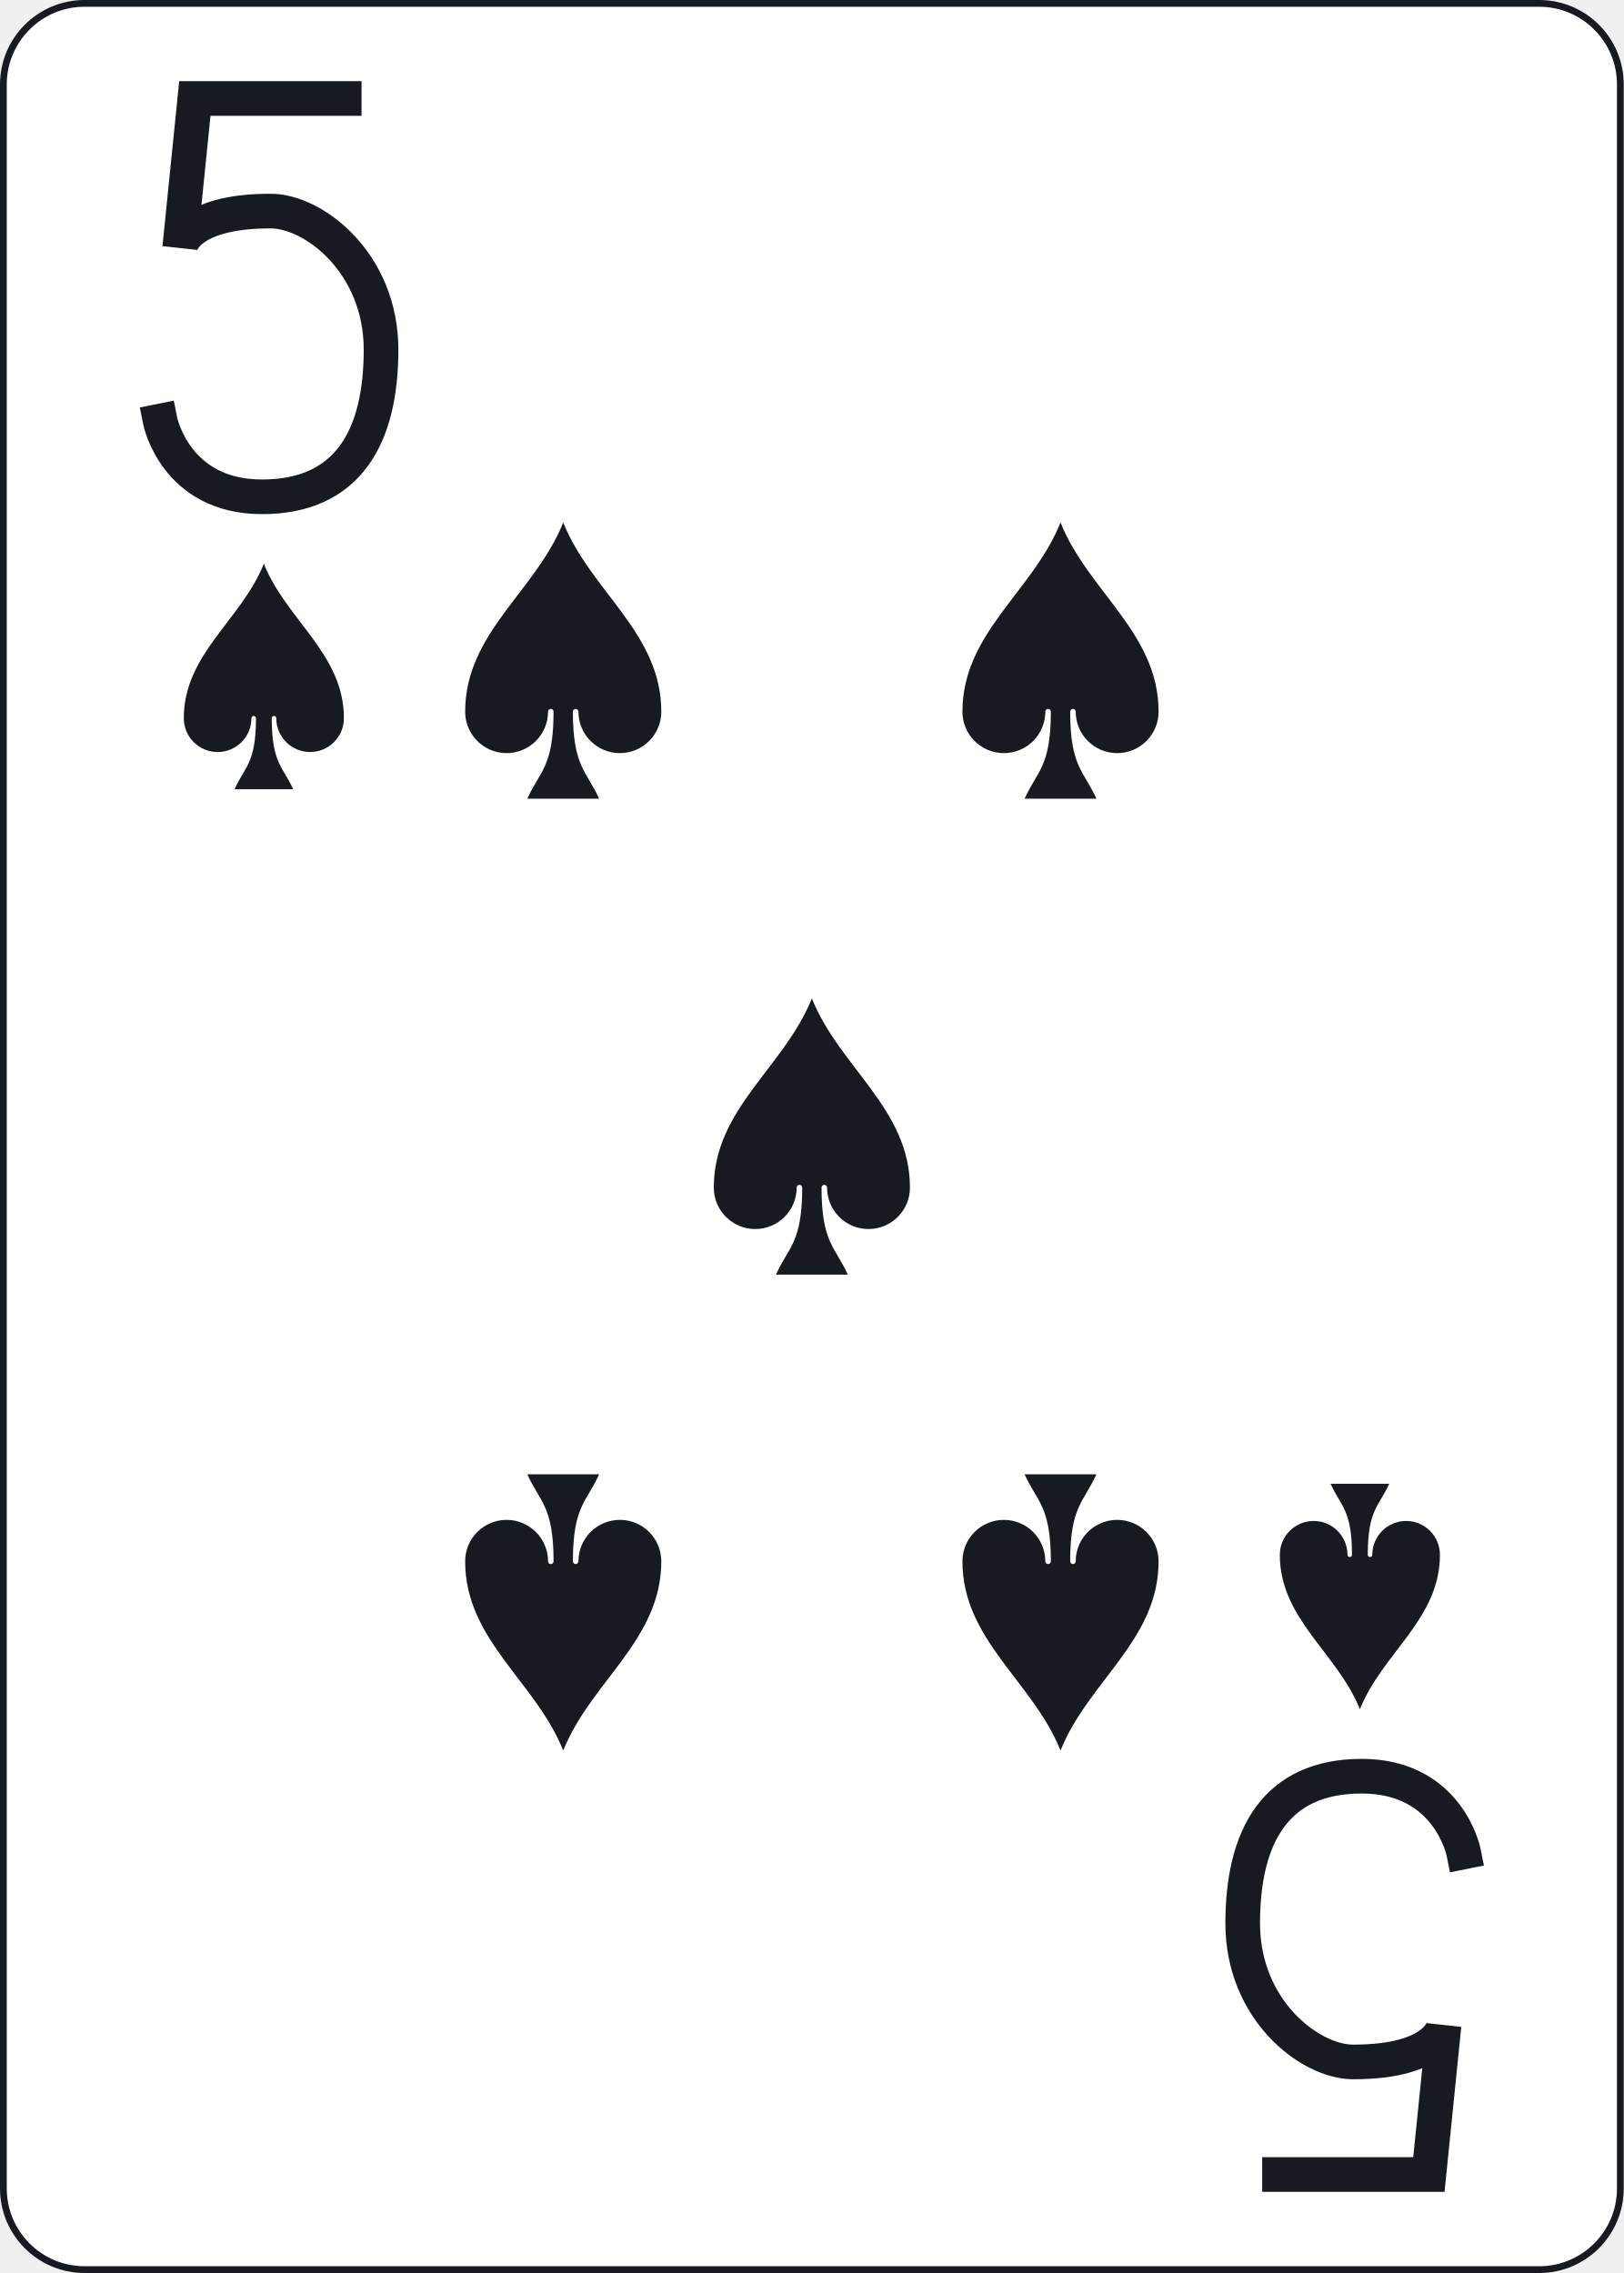
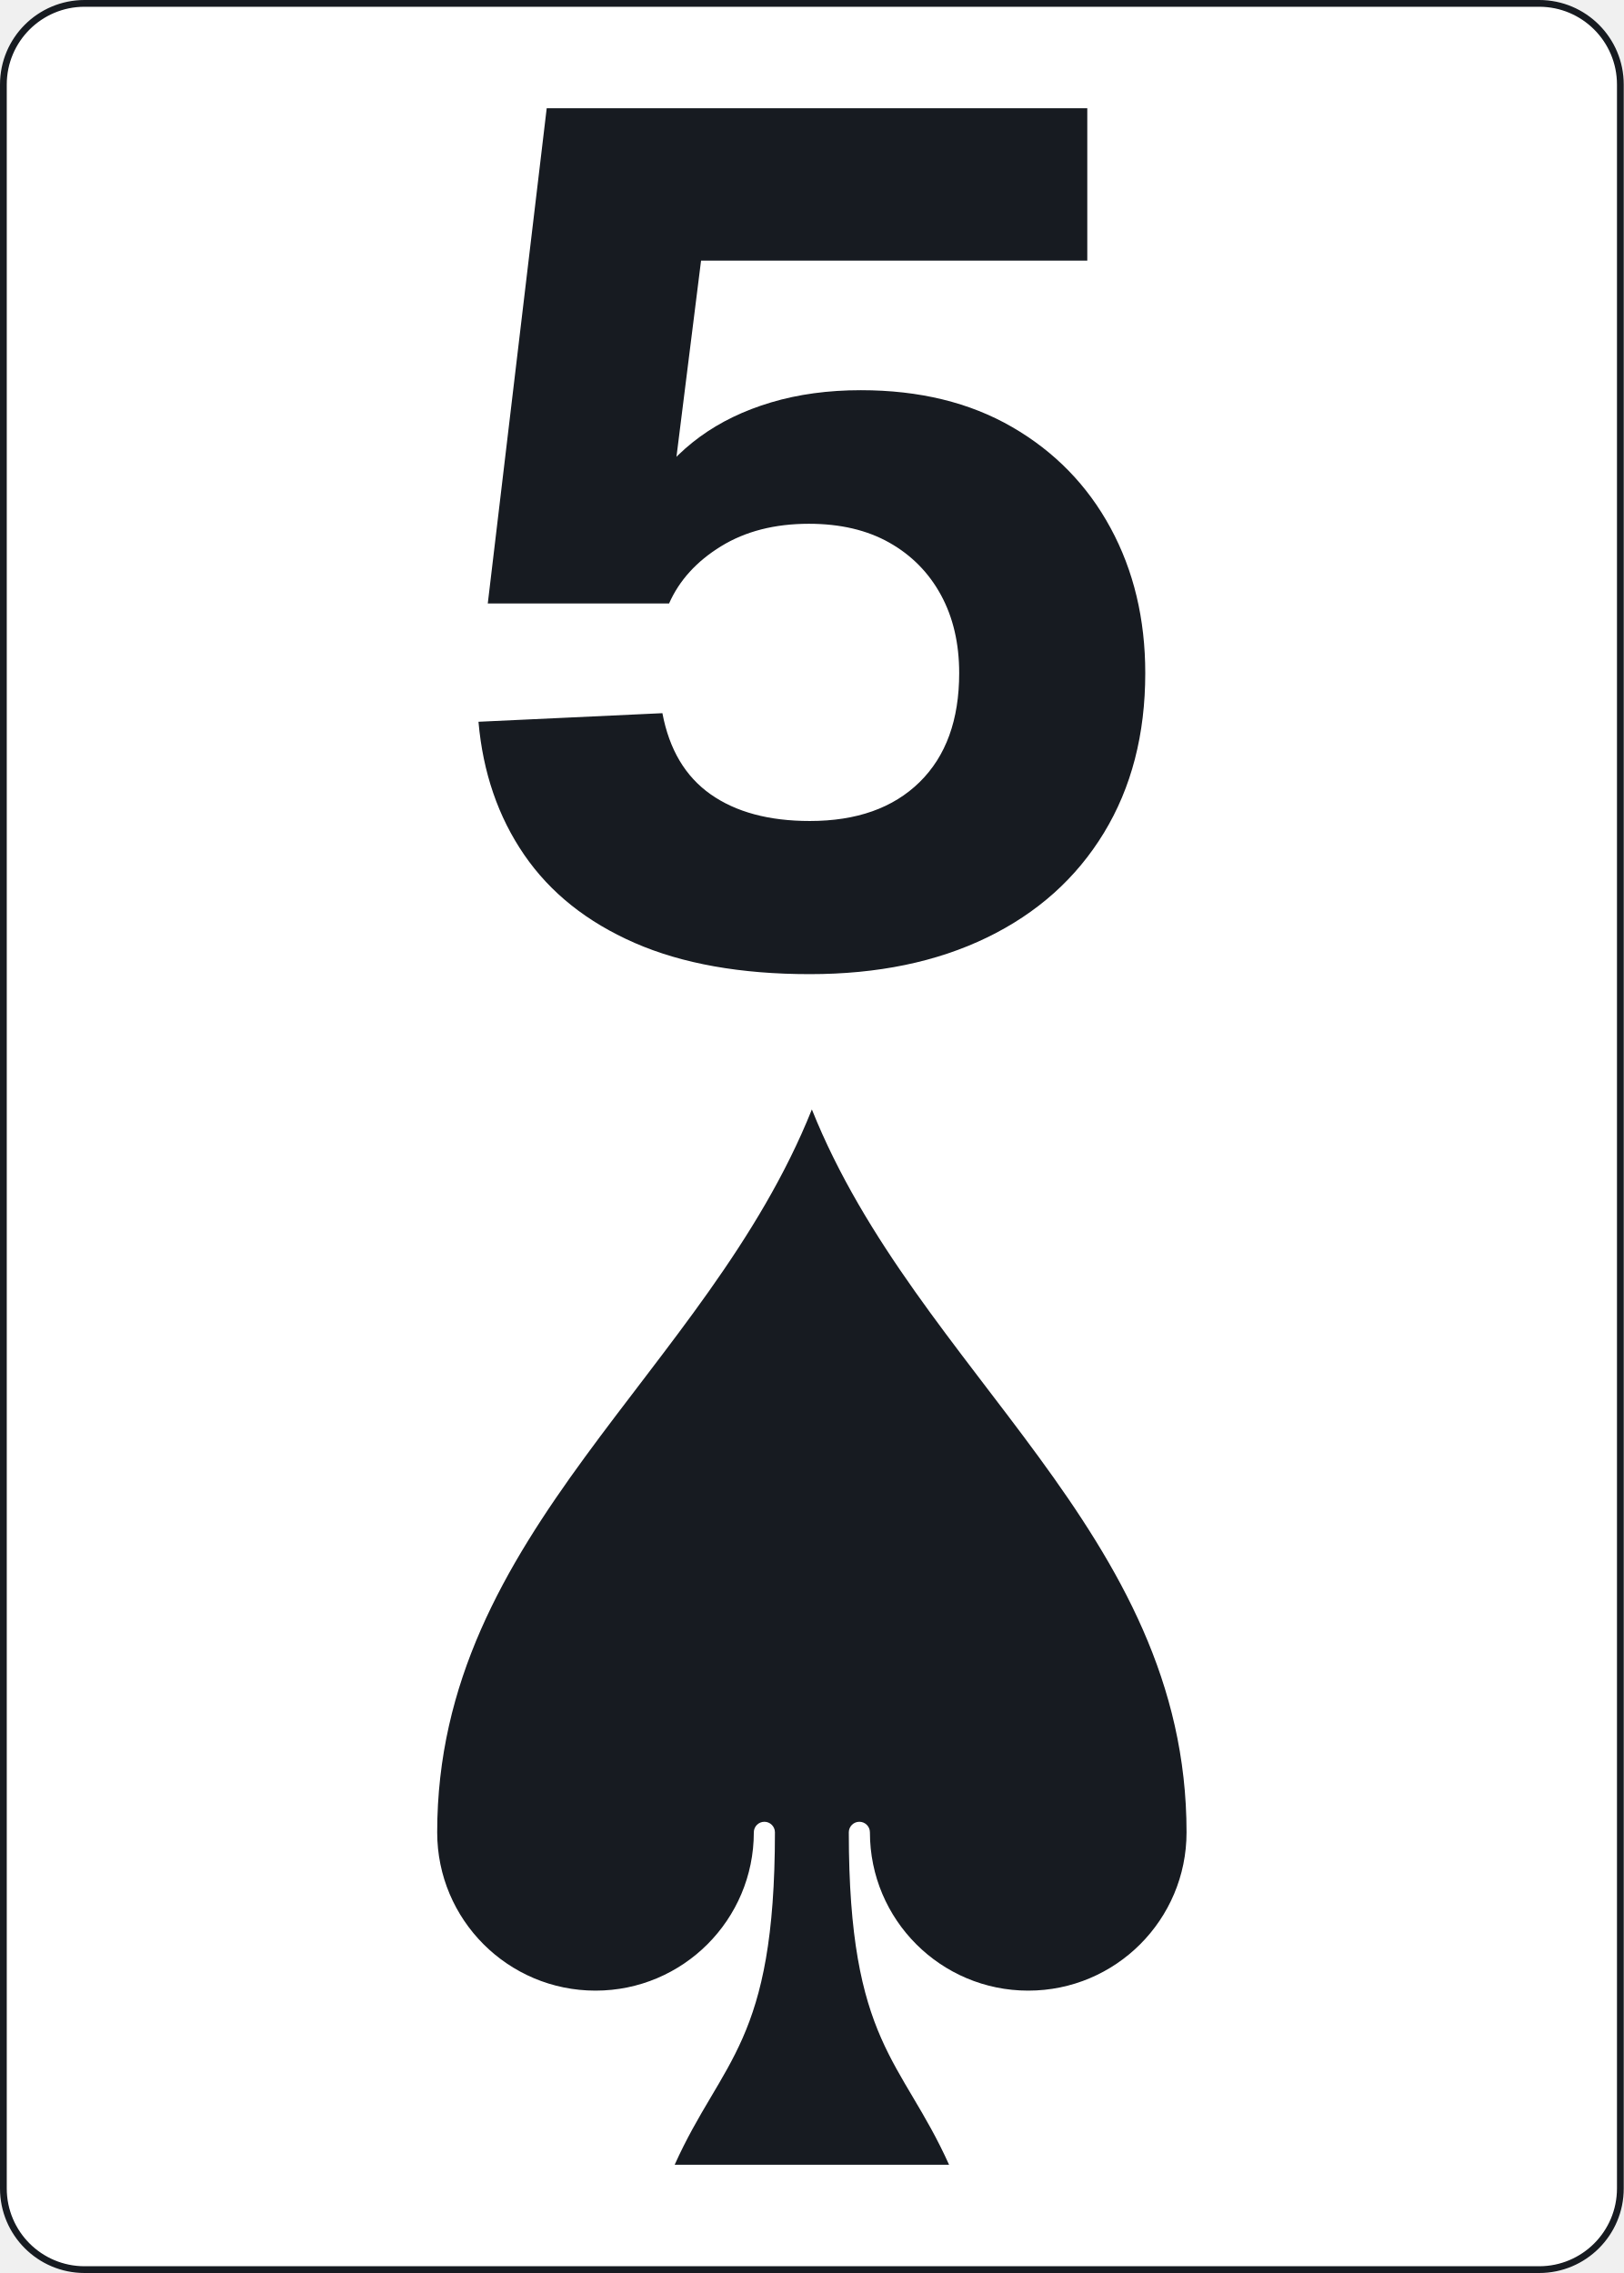
- <svg xmlns="http://www.w3.org/2000/svg" xmlns:xlink="http://www.w3.org/1999/xlink" class="card" face="5S" height="3.5in" preserveAspectRatio="none" viewBox="-120 -168 240 336" width="2.5in">
-   <defs>
-     <symbol id="SS5" viewBox="-600 -600 1200 1200" preserveAspectRatio="xMinYMid">
-       <path d="M0 -500C100 -250 355 -100 355 185A150 150 0 0 1 55 185A10 10 0 0 0 35 185C35 385 85 400 130 500L-130 500C-85 400 -35 385 -35 185A10 10 0 0 0 -55 185A150 150 0 0 1 -355 185C-355 -100 -100 -250 0 -500Z" fill="#171b21" />
-     </symbol>
-     <symbol id="VS5" viewBox="-500 -500 1000 1000" preserveAspectRatio="xMinYMid">
-       <path d="M170 -460L-175 -460L-210 -115C-210 -115 -200 -200 0 -200C100 -200 255 -80 255 120C255 320 180 460 -20 460C-220 460 -255 285 -255 285" stroke="#171b21" stroke-width="80" stroke-linecap="square" stroke-miterlimit="1.5" fill="none" />
-     </symbol>
-   </defs>
-   <rect width="239" height="335" x="-119.5" y="-167.5" rx="12" ry="12" fill="white" stroke="#171b21" />
-   <g transform="scale(0.7)">
-     <use xlink:href="#SS5" height="70" width="70" x="-87.501" y="-135.501" />
-     <use xlink:href="#SS5" height="70" width="70" x="17.501" y="-135.501" />
-     <use xlink:href="#SS5" height="70" width="70" x="-35" y="-35" />
-     <g transform="rotate(180)">
-       <use xlink:href="#SS5" height="70" width="70" x="-87.501" y="-135.501" />
-       <use xlink:href="#SS5" height="70" width="70" x="17.501" y="-135.501" />
-     </g>
-   </g>
-   <g>
-     <use xlink:href="#VS5" height="64" width="64" x="-112" y="-156" />
-     <use xlink:href="#SS5" height="40" width="40" x="-101" y="-88" />
-   </g>
-   <g transform="rotate(180)">
-     <use xlink:href="#VS5" height="64" width="64" x="-112" y="-156" />
-     <use xlink:href="#SS5" height="40" width="40" x="-101" y="-88" />
+ <svg xmlns="http://www.w3.org/2000/svg" class="card" face="5S" viewBox="-120 -168 240 336" width="240" height="336">
+   <rect x="-119.5" y="-167.5" width="239" height="335" rx="12" fill="white" stroke="#171b21" />
+   <g fill="#171b21">
+     <path id="rank" d="M-0.3 -24Q-15.638 -24 -26.199 -28.619Q-36.76 -33.239 -42.525 -41.648Q-48.291 -50.058 -49.278 -61.307L-22.092 -62.576Q-20.575 -54.536 -14.969 -50.587Q-9.362 -46.638 -0.3 -46.638Q10.067 -46.638 15.921 -52.385Q21.774 -58.133 21.774 -68.5Q21.774 -75.094 19.077 -80.049Q16.379 -85.003 11.443 -87.789Q6.506 -90.574 -0.441 -90.574Q-8.022 -90.574 -13.435 -87.242Q-18.848 -83.91 -21.104 -78.797H-47.903L-39.193 -152H40.709V-129.468H-16.379L-20.963 -92.901L-23.996 -95.511Q-21.069 -100.13 -16.556 -103.427Q-12.042 -106.724 -6.012 -108.522Q0.017 -110.321 7.246 -110.321Q20.187 -110.321 29.602 -104.873Q39.017 -99.425 44.147 -89.957Q49.278 -80.489 49.278 -68.5Q49.278 -54.925 43.16 -44.875Q37.042 -34.825 25.882 -29.413Q14.722 -24 -0.3 -24Z" />
+     <path id="suit" d="M0 -4C15.6 35 55.38 58.4 55.38 102.86C55.38 115.783 44.903 126.26 31.98 126.26C19.057 126.26 8.58 115.783 8.58 102.86C8.58 101.998 7.882 101.3 7.02 101.3C6.158 101.3 5.46 101.998 5.46 102.86C5.46 134.06 13.26 136.4 20.28 152H-20.28C-13.26 136.4 -5.46 134.06 -5.46 102.86C-5.46 101.998 -6.158 101.3 -7.02 101.3C-7.882 101.3 -8.58 101.998 -8.58 102.86C-8.58 115.783 -19.057 126.26 -31.98 126.26C-44.903 126.26 -55.38 115.783 -55.38 102.86C-55.38 58.4 -15.6 35 0 -4Z" />
  </g>
</svg>
